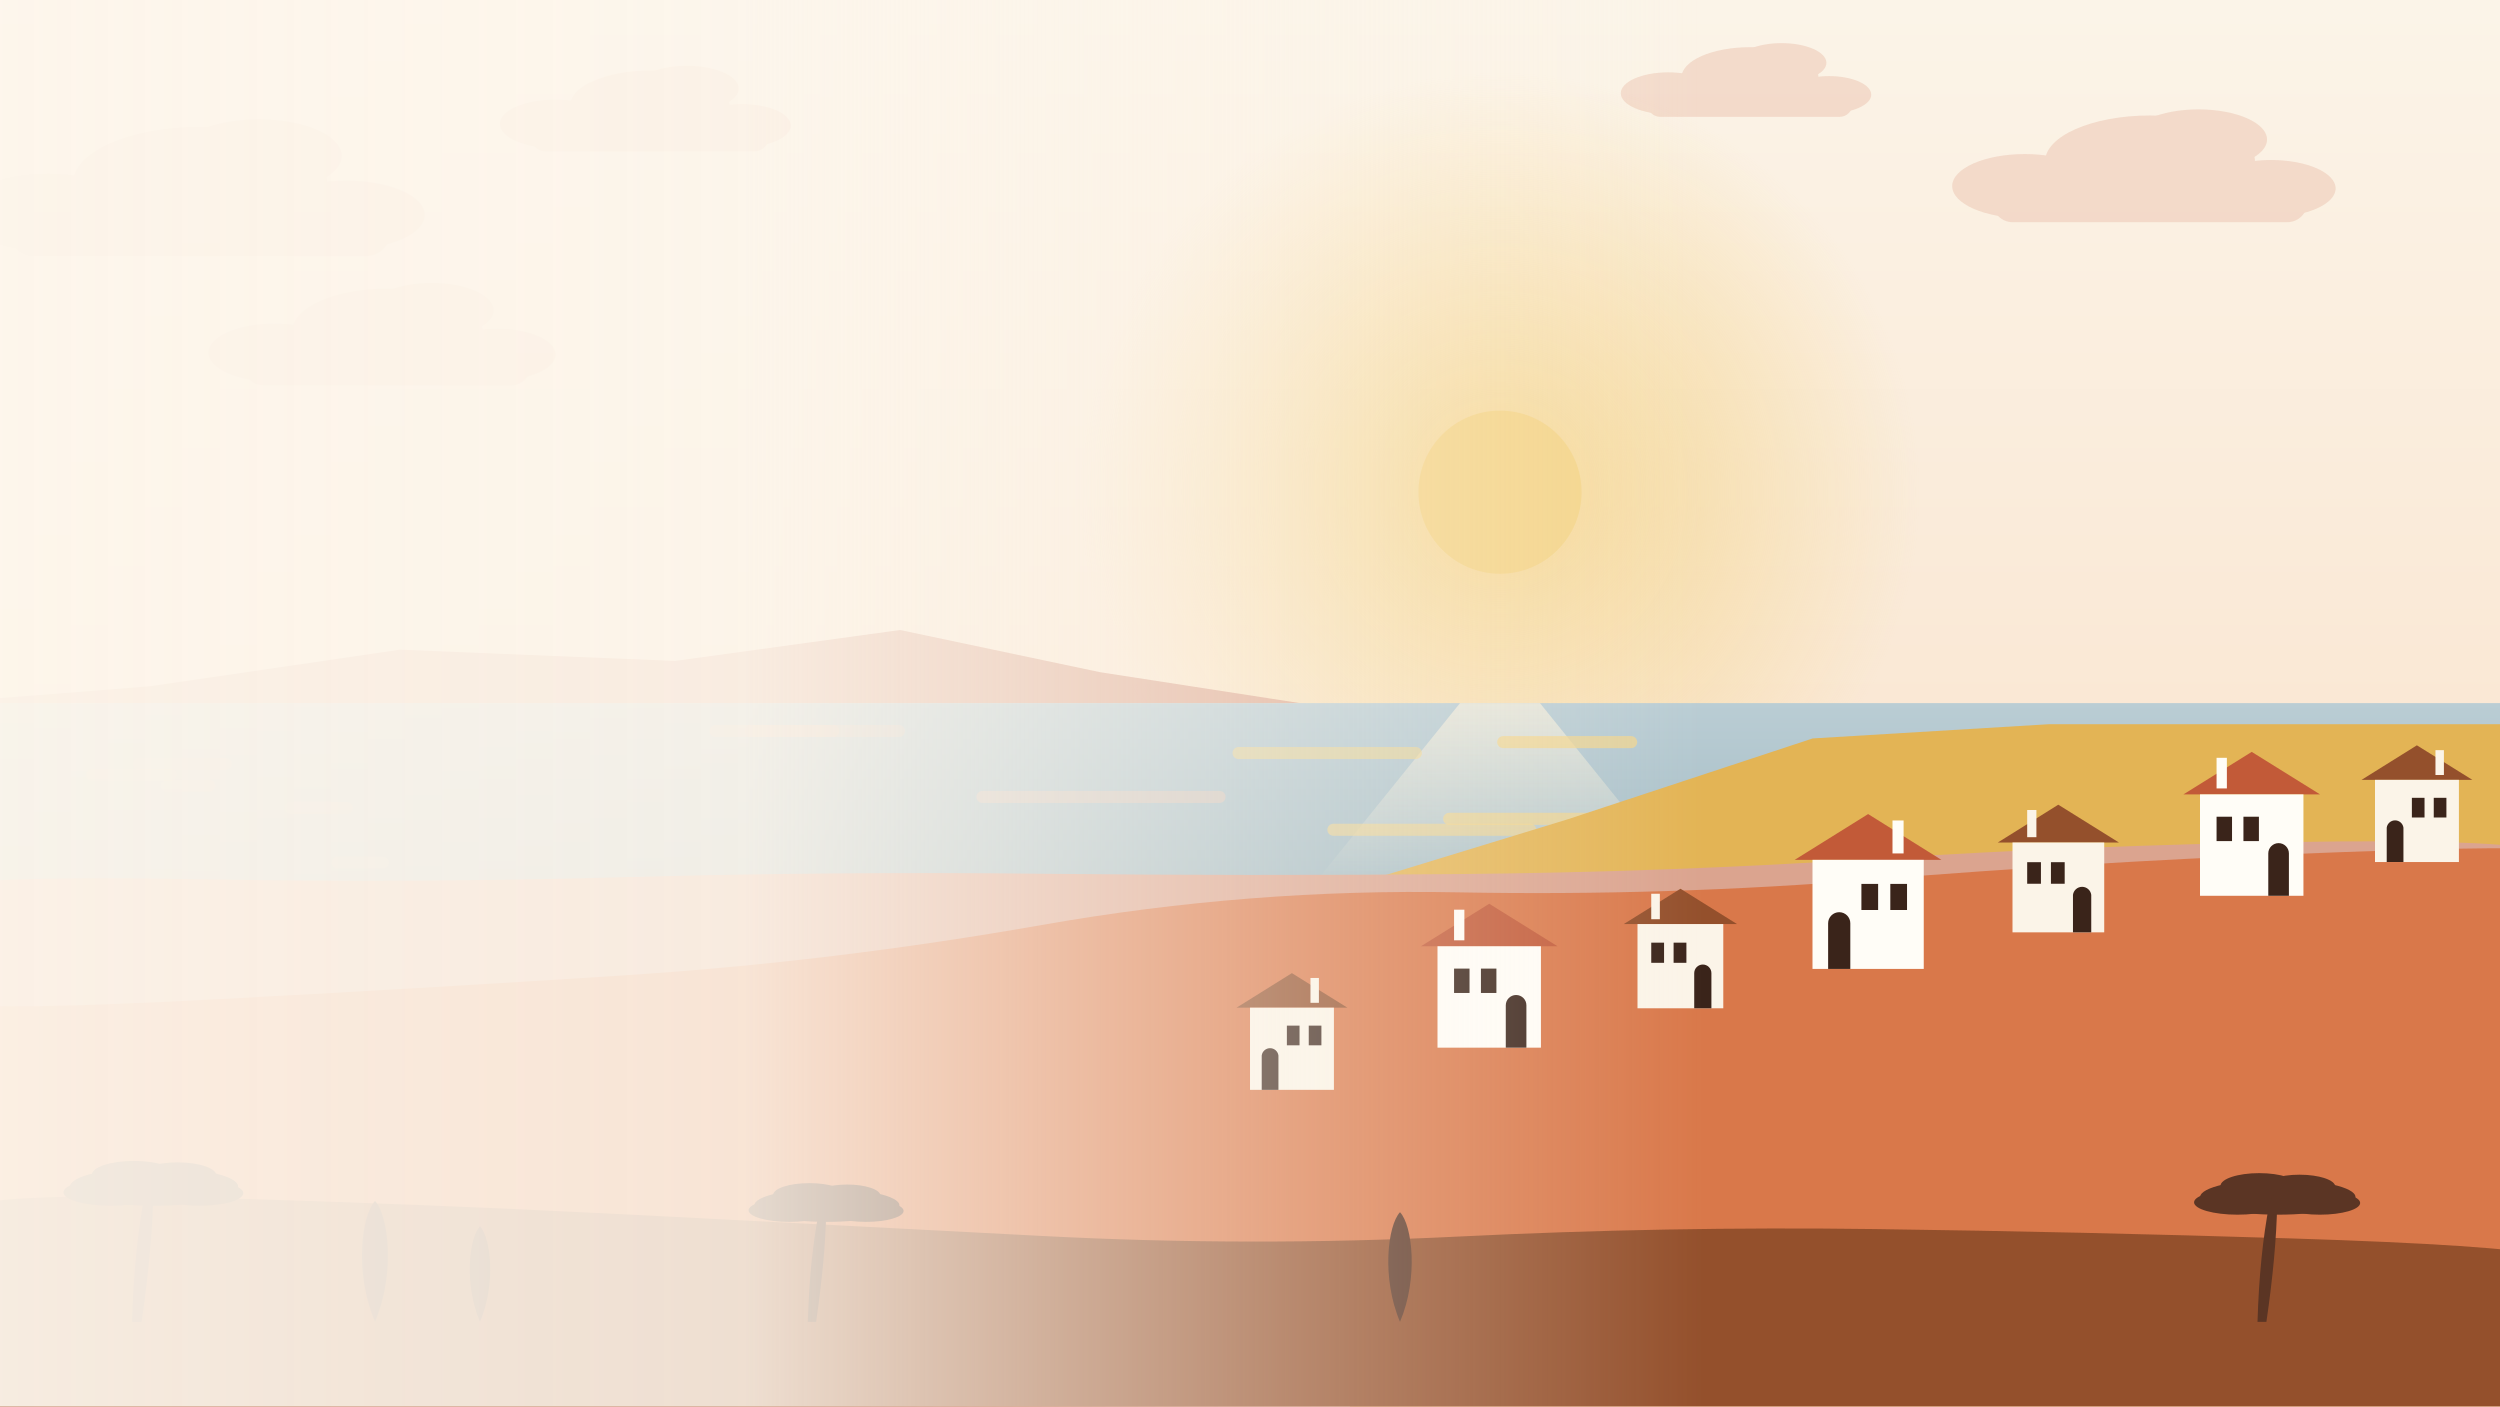
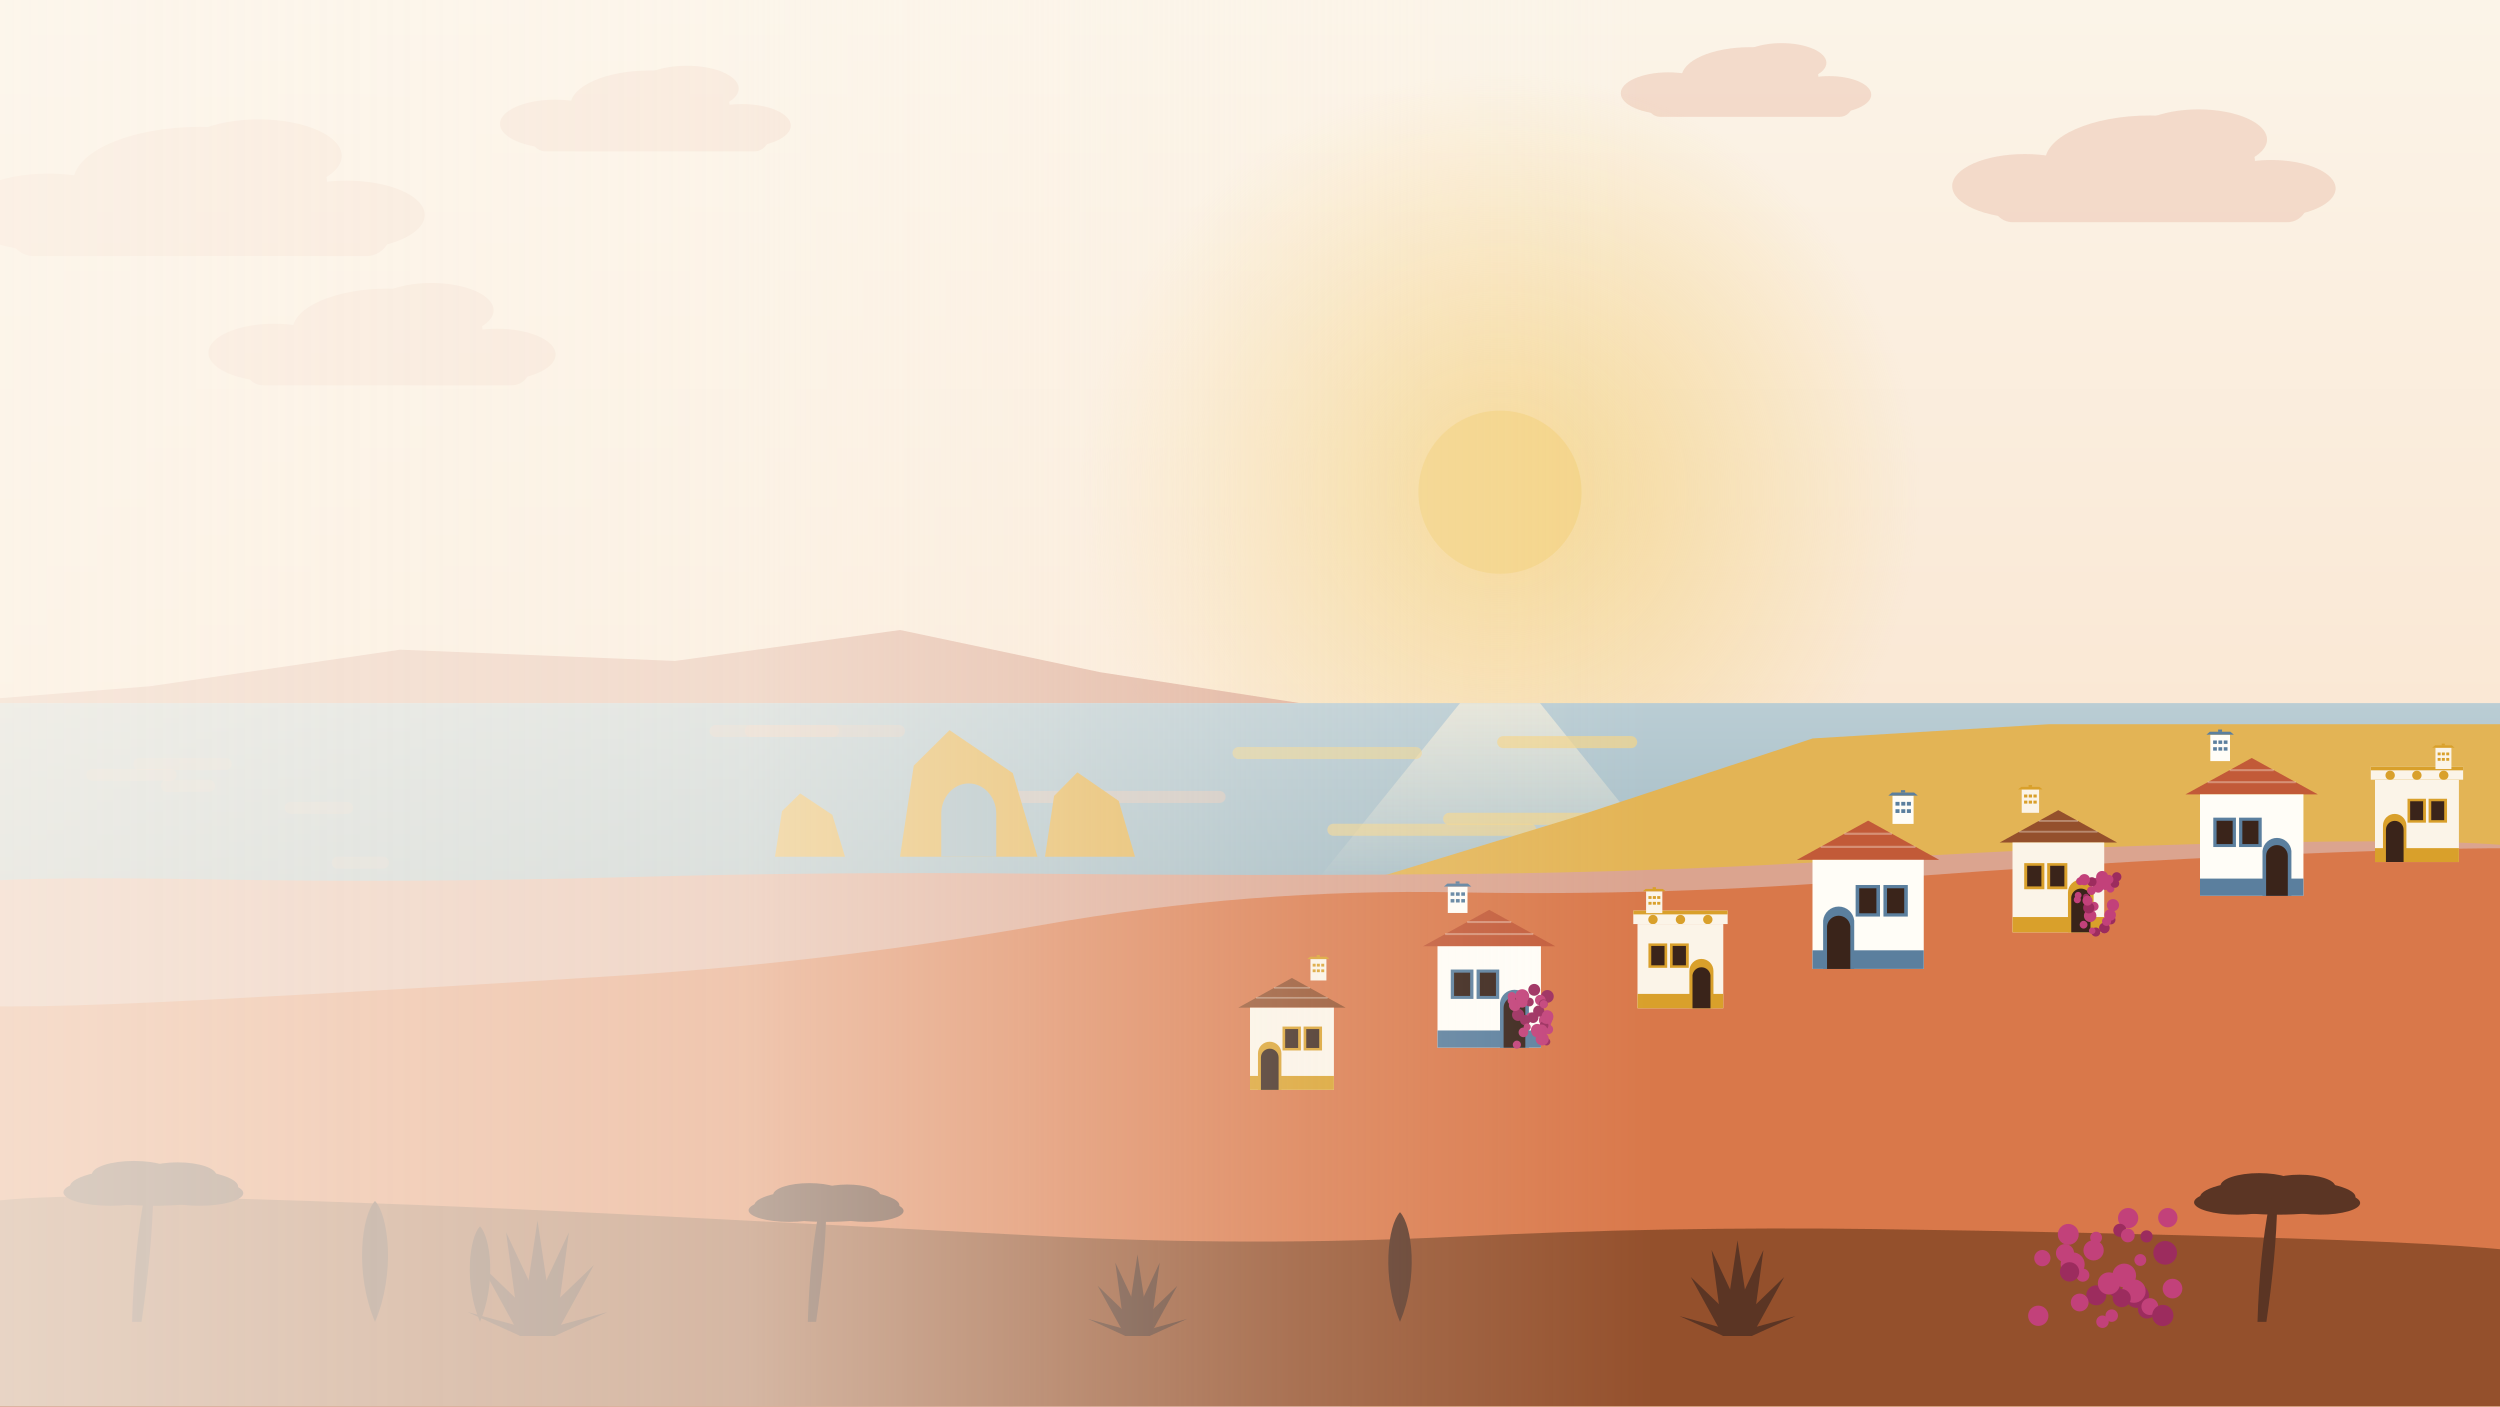
<svg xmlns="http://www.w3.org/2000/svg" viewBox="0 0 1600 900" preserveAspectRatio="xMidYMid slice" role="img" aria-label="Illustration of an Algarve hillside village at golden hour: whitewashed villas with terracotta roofs climbing a headland above the sea, with umbrella pines and cypresses in the foreground">
  <defs>
    <linearGradient id="sky" x1="0" y1="0" x2="0" y2="1">
      <stop offset="0" stop-color="#fbf4e8" />
      <stop offset="0.55" stop-color="#fae7d3" />
      <stop offset="1" stop-color="#ecc7b4" />
    </linearGradient>
    <linearGradient id="water" x1="0" y1="0" x2="0" y2="1">
      <stop offset="0" stop-color="#bacdd4" />
      <stop offset="1" stop-color="#a3bbc4" />
    </linearGradient>
    <linearGradient id="track" x1="0" y1="0" x2="0" y2="1">
      <stop offset="0" stop-color="#fff3dc" stop-opacity="0.62" />
      <stop offset="1" stop-color="#fff3dc" stop-opacity="0" />
    </linearGradient>
    <linearGradient id="haze" x1="0" y1="0" x2="1" y2="0">
-       <stop offset="0" stop-color="#fdf6ec" stop-opacity="0.94" />
-       <stop offset="0.30" stop-color="#fdf6ec" stop-opacity="0.86" />
-       <stop offset="0.52" stop-color="#fdf6ec" stop-opacity="0.34" />
-       <stop offset="0.68" stop-color="#fdf6ec" stop-opacity="0" />
+       <stop offset="0" stop-color="#fdf6ec" stop-opacity="0.80" />
+       <stop offset="0.30" stop-color="#fdf6ec" stop-opacity="0.62" />
+       <stop offset="0.52" stop-color="#fdf6ec" stop-opacity="0.20" />
+       <stop offset="0.66" stop-color="#fdf6ec" stop-opacity="0" />
    </linearGradient>
    <linearGradient id="hazeV" x1="0" y1="0" x2="0" y2="1">
      <stop offset="0" stop-color="#fdf6ec" stop-opacity="0.95" />
      <stop offset="0.40" stop-color="#fdf6ec" stop-opacity="0.90" />
      <stop offset="0.56" stop-color="#fdf6ec" stop-opacity="0.42" />
      <stop offset="0.70" stop-color="#fdf6ec" stop-opacity="0" />
    </linearGradient>
    <radialGradient id="glow">
      <stop offset="0" stop-color="#f4d489" stop-opacity="0.9" />
      <stop offset="1" stop-color="#f4d489" stop-opacity="0" />
    </radialGradient>
  </defs>
  <rect width="1600" height="900" fill="url(#sky)" />
  <g fill="#ecc7b4" opacity="0.55">
    <ellipse cx="128.0" cy="117.0" rx="81.3" ry="35.8" />
    <ellipse cx="31.0" cy="135.9" rx="56.3" ry="24.8" />
    <ellipse cx="221.8" cy="137.6" rx="50.0" ry="22.0" />
    <ellipse cx="165.5" cy="99.8" rx="53.2" ry="23.4" />
    <rect x="6.0" y="132.6" width="244.0" height="31.3" rx="15.6" />
  </g>
  <g fill="#ecc7b4" opacity="0.55">
    <ellipse cx="416.0" cy="67.5" rx="50.9" ry="22.4" />
    <ellipse cx="355.3" cy="79.3" rx="35.3" ry="15.5" />
    <ellipse cx="474.8" cy="80.4" rx="31.3" ry="13.8" />
    <ellipse cx="439.5" cy="56.7" rx="33.3" ry="14.6" />
    <rect x="339.6" y="77.3" width="152.8" height="19.6" rx="9.8" />
  </g>
  <g fill="#ecc7b4" opacity="0.55">
    <ellipse cx="248.0" cy="211.5" rx="60.8" ry="26.8" />
    <ellipse cx="175.5" cy="225.7" rx="42.1" ry="18.5" />
    <ellipse cx="318.2" cy="226.9" rx="37.4" ry="16.5" />
    <ellipse cx="276.1" cy="198.6" rx="39.8" ry="17.5" />
    <rect x="156.8" y="223.2" width="182.5" height="23.4" rx="11.7" />
  </g>
  <g fill="#ecc7b4" opacity="0.55">
    <ellipse cx="1376.0" cy="103.5" rx="67.2" ry="29.6" />
    <ellipse cx="1295.9" cy="119.1" rx="46.5" ry="20.5" />
    <ellipse cx="1453.5" cy="120.6" rx="41.3" ry="18.2" />
    <ellipse cx="1407.0" cy="89.3" rx="43.9" ry="19.3" />
    <rect x="1275.2" y="116.4" width="201.6" height="25.8" rx="12.9" />
  </g>
  <g fill="#ecc7b4" opacity="0.55">
    <ellipse cx="1120.0" cy="49.5" rx="43.8" ry="19.3" />
    <ellipse cx="1067.7" cy="59.7" rx="30.4" ry="13.4" />
    <ellipse cx="1170.6" cy="60.6" rx="27.0" ry="11.9" />
    <ellipse cx="1140.2" cy="40.2" rx="28.7" ry="12.6" />
    <rect x="1054.2" y="57.9" width="131.5" height="16.9" rx="8.4" />
  </g>
  <circle cx="960.0" cy="315.0" r="270.0" fill="url(#glow)" />
  <circle cx="960.0" cy="315.0" r="52.2" fill="#f4d489" />
  <path d="M -40.0 450.0 L 96.0 439.2 L 256.0 415.8 L 432.0 423.0 L 576.0 403.2 L 704.0 430.2 L 832.0 450.0 Z" fill="#dba48f" opacity="0.85" />
  <rect x="0" y="450.0" width="1600" height="117.0" fill="url(#water)" />
  <path d="M 934.4 450.0 L 985.6 450.0 L 1080.0 567.0 L 840.0 567.0 Z" fill="url(#track)" />
  <rect x="476.7" y="464.0" width="60.3" height="7.7" rx="3.9" fill="#ecc7b4" opacity="0.40" />
  <rect x="958.2" y="471.1" width="89.6" height="7.7" rx="3.9" fill="#f4d489" opacity="0.70" />
  <rect x="788.8" y="478.1" width="121.2" height="7.7" rx="3.9" fill="#f4d489" opacity="0.59" />
  <rect x="85.4" y="485.1" width="62.9" height="7.7" rx="3.9" fill="#ecc7b4" opacity="0.25" />
  <rect x="55.2" y="492.1" width="57.9" height="7.7" rx="3.9" fill="#ecc7b4" opacity="0.25" />
  <rect x="102.8" y="499.1" width="34.9" height="7.7" rx="3.9" fill="#ecc7b4" opacity="0.25" />
  <rect x="624.9" y="506.2" width="159.5" height="7.7" rx="3.9" fill="#ecc7b4" opacity="0.49" />
  <rect x="182.2" y="513.2" width="43.8" height="7.7" rx="3.9" fill="#ecc7b4" opacity="0.25" />
  <rect x="923.6" y="520.2" width="238.8" height="7.7" rx="3.9" fill="#f4d489" opacity="0.68" />
  <rect x="849.5" y="527.2" width="133.7" height="7.7" rx="3.9" fill="#f4d489" opacity="0.63" />
  <rect x="1437.0" y="534.2" width="49.9" height="7.7" rx="3.9" fill="#ecc7b4" opacity="0.40" />
  <rect x="1263.7" y="541.3" width="94.8" height="7.7" rx="3.9" fill="#f4d489" opacity="0.51" />
  <rect x="212.3" y="548.3" width="36.7" height="7.7" rx="3.9" fill="#ecc7b4" opacity="0.25" />
  <rect x="454.1" y="464.0" width="125.1" height="7.7" rx="3.9" fill="#ecc7b4" opacity="0.38" />
+   <path d="M 576.0 548.3 L 584.8 490.0 L 607.7 467.3 L 648.2 494.8 L 664.0 548.3 Z" fill="#e3b455" />
+   <path d="M 602.4 548.3 v -27.5 a 17.6 19.4 0 0 1 35.2 0 v 27.5 Z" fill="#a3bbc4" />
+   <path d="M 668.8 548.3 L 674.6 509.4 L 689.5 494.3 L 716.0 512.6 L 726.4 548.3 Z" fill="#e3b455" />
+   <path d="M 496.0 548.3 L 500.5 519.1 L 512.1 507.8 L 532.7 521.5 L 540.8 548.3 Z" fill="#e3b455" />
  <path d="M 864.0 567.0 L 1003.8 524.2 L 1160.1 472.6 L 1311.2 463.5 L 1394.0 463.5 L 1564.5 463.5 L 1731.0 463.5 L 1660.0 960.0 L 864.0 960.0 Z" fill="#e3b455" />
  <path d="M -60.0 572.0 Q -60.0 572.0 -30.0 566.2 Q 0.0 560.4 133.3 562.8 Q 266.7 565.1 400.0 561.4 Q 533.3 557.7 666.7 559.2 Q 800.0 560.6 933.3 559.4 Q 1066.7 558.2 1200.0 549.6 Q 1333.3 541.1 1466.7 538.9 Q 1600.0 536.7 1630.0 544.8 L 1660.0 552.8 L 1660.0 960.0 L -60.0 960.0 Z" fill="#dba48f" />
  <path d="M -60.0 637.9 Q -60.0 637.9 -30.0 642.4 Q 0.0 646.8 133.3 639.8 Q 266.7 632.8 400.0 624.2 Q 533.3 615.5 666.7 592.0 Q 800.0 568.5 933.3 571.1 Q 1066.7 573.6 1200.0 562.8 Q 1333.3 552.0 1466.7 546.6 Q 1600.0 541.2 1630.0 543.6 L 1660.0 545.9 L 1660.0 960.0 L -60.0 960.0 Z" fill="#d9784a" />
-   <path d="M 791.4 644.9 L 862.3 644.9 L 826.8 622.8 Z" fill="#94502c" />
+   <path d="M 792.5 644.9 L 861.2 644.9 L 826.8 625.9 Z" fill="#94502c" />
+   <path d="M 803.9 638.6 L 849.7 638.6" stroke="#fbf4e8" stroke-width="1.1" opacity="0.35" />
+   <path d="M 815.4 632.2 L 838.3 632.2" stroke="#fbf4e8" stroke-width="1.1" opacity="0.35" />
  <rect x="800.0" y="644.9" width="53.7" height="52.6" fill="#fbf4e8" />
-   <rect x="838.7" y="625.9" width="5.4" height="15.9" fill="#fbf4e8" />
-   <path d="M 807.5 697.5 v -22.0 a 5.4 5.4 0 0 1 10.7 0 v 22.0 Z" fill="#3a241a" />
-   <rect x="823.6" y="656.4" width="8.1" height="12.6" fill="#3a241a" />
-   <rect x="837.6" y="656.4" width="8.1" height="12.6" fill="#3a241a" />
-   <path d="M 909.4 605.6 L 996.8 605.6 L 953.1 578.4 Z" fill="#c25a38" />
+   <rect x="800.0" y="688.6" width="53.7" height="8.9" fill="#d9a02b" />
+   <rect x="838.7" y="613.8" width="10.2" height="13.7" fill="#fbf4e8" />
+   <rect x="840.1" y="616.8" width="1.9" height="1.8" fill="#d9a02b" />
+   <rect x="842.8" y="616.8" width="1.9" height="1.8" fill="#d9a02b" />
+   <rect x="845.6" y="616.8" width="1.9" height="1.8" fill="#d9a02b" />
+   <rect x="840.1" y="620.4" width="1.9" height="1.8" fill="#d9a02b" />
+   <rect x="842.8" y="620.4" width="1.9" height="1.8" fill="#d9a02b" />
+   <rect x="845.6" y="620.4" width="1.9" height="1.8" fill="#d9a02b" />
+   <path d="M 836.6 613.8 l 14.3 0 l -1.8 -1.5 l -10.6 0 Z" fill="#d9a02b" />
+   <rect x="842.7" y="611.2" width="2.0" height="1.2" fill="#d9a02b" />
+   <path d="M 805.1 697.5 v -23.3 a 7.5 7.5 0 0 1 15.0 0 v 23.3 Z" fill="#d9a02b" />
+   <path d="M 807.0 697.5 v -20.7 a 5.6 5.6 0 0 1 11.3 0 v 20.7 Z" fill="#3a241a" />
+   <rect x="820.8" y="657.0" width="11.8" height="15.3" fill="#d9a02b" />
+   <rect x="822.5" y="658.6" width="8.3" height="12.1" fill="#3a241a" />
+   <rect x="834.3" y="657.0" width="11.8" height="15.3" fill="#d9a02b" />
+   <rect x="836.0" y="658.6" width="8.3" height="12.1" fill="#3a241a" />
+   <path d="M 910.7 605.6 L 995.4 605.6 L 953.1 582.3 Z" fill="#c25a38" />
+   <path d="M 924.9 597.8 L 981.3 597.8" stroke="#fbf4e8" stroke-width="1.3" opacity="0.35" />
+   <path d="M 939.0 590.1 L 967.2 590.1" stroke="#fbf4e8" stroke-width="1.3" opacity="0.35" />
  <rect x="920.0" y="605.6" width="66.2" height="64.9" fill="#fffdf7" />
-   <rect x="930.6" y="582.2" width="6.6" height="19.6" fill="#fffdf7" />
-   <path d="M 963.7 670.5 v -27.1 a 6.6 6.6 0 0 1 13.2 0 v 27.1 Z" fill="#3a241a" />
-   <rect x="930.6" y="619.9" width="9.9" height="15.6" fill="#3a241a" />
-   <rect x="947.8" y="619.9" width="9.9" height="15.6" fill="#3a241a" />
-   <path d="M 1039.2 591.4 L 1111.7 591.4 L 1075.5 568.8 Z" fill="#94502c" />
+   <rect x="920.0" y="659.5" width="66.2" height="11.0" fill="#5b7f9e" />
+   <rect x="926.6" y="567.4" width="12.6" height="16.9" fill="#fffdf7" />
+   <rect x="928.4" y="571.1" width="2.4" height="2.2" fill="#5b7f9e" />
+   <rect x="931.8" y="571.1" width="2.4" height="2.2" fill="#5b7f9e" />
+   <rect x="935.2" y="571.1" width="2.4" height="2.2" fill="#5b7f9e" />
+   <rect x="928.4" y="575.4" width="2.4" height="2.2" fill="#5b7f9e" />
+   <rect x="931.8" y="575.4" width="2.4" height="2.2" fill="#5b7f9e" />
+   <rect x="935.2" y="575.4" width="2.4" height="2.2" fill="#5b7f9e" />
+   <path d="M 924.1 567.4 l 17.6 0 l -2.3 -1.9 l -13.1 0 Z" fill="#5b7f9e" />
+   <rect x="931.6" y="564.1" width="2.5" height="1.5" fill="#5b7f9e" />
+   <path d="M 960.0 670.5 v -28.7 a 9.3 9.3 0 0 1 18.5 0 v 28.7 Z" fill="#5b7f9e" />
+   <path d="M 962.3 670.5 v -25.5 a 6.9 6.9 0 0 1 13.9 0 v 25.5 Z" fill="#3a241a" />
+   <rect x="928.5" y="620.5" width="14.5" height="18.8" fill="#5b7f9e" />
+   <rect x="930.6" y="622.5" width="10.3" height="14.9" fill="#3a241a" />
+   <rect x="945.0" y="620.5" width="14.5" height="18.8" fill="#5b7f9e" />
+   <rect x="947.1" y="622.5" width="10.3" height="14.9" fill="#3a241a" />
+   <circle cx="990.3" cy="637.7" r="4.1" fill="#9c2c5e" />
+   <circle cx="979.5" cy="650.8" r="2.8" fill="#c2417a" />
+   <circle cx="989.1" cy="652.9" r="4.2" fill="#c2417a" />
+   <circle cx="976.1" cy="652.9" r="3.3" fill="#9c2c5e" />
+   <circle cx="990.9" cy="658.8" r="3.1" fill="#c2417a" />
+   <circle cx="989.0" cy="656.8" r="3.6" fill="#c2417a" />
+   <circle cx="988.2" cy="656.3" r="2.8" fill="#9c2c5e" />
+   <circle cx="985.8" cy="640.1" r="3.4" fill="#c2417a" />
+   <circle cx="967.6" cy="637.6" r="2.7" fill="#c2417a" />
+   <circle cx="989.8" cy="666.7" r="2.4" fill="#9c2c5e" />
+   <circle cx="970.8" cy="668.6" r="2.6" fill="#c2417a" />
+   <circle cx="986.6" cy="659.5" r="3.8" fill="#c2417a" />
+   <circle cx="978.8" cy="641.3" r="2.8" fill="#9c2c5e" />
+   <circle cx="975.0" cy="660.7" r="3.1" fill="#c2417a" />
+   <circle cx="987.0" cy="664.9" r="4.2" fill="#c2417a" />
+   <circle cx="971.6" cy="649.5" r="3.9" fill="#9c2c5e" />
+   <circle cx="983.8" cy="659.3" r="4.0" fill="#c2417a" />
+   <circle cx="989.8" cy="651.0" r="4.3" fill="#c2417a" />
+   <circle cx="984.8" cy="647.1" r="3.6" fill="#9c2c5e" />
+   <circle cx="983.2" cy="660.8" r="2.9" fill="#c2417a" />
+   <circle cx="974.2" cy="637.6" r="4.5" fill="#c2417a" />
+   <circle cx="987.7" cy="642.4" r="2.8" fill="#9c2c5e" />
+   <circle cx="967.4" cy="640.5" r="2.5" fill="#c2417a" />
+   <circle cx="990.4" cy="650.3" r="3.7" fill="#c2417a" />
+   <circle cx="981.2" cy="651.3" r="3.4" fill="#9c2c5e" />
+   <circle cx="969.5" cy="643.3" r="3.8" fill="#c2417a" />
+   <circle cx="977.4" cy="657.3" r="2.3" fill="#c2417a" />
+   <circle cx="981.9" cy="633.5" r="3.8" fill="#9c2c5e" />
+   <circle cx="974.2" cy="641.5" r="3.4" fill="#c2417a" />
+   <circle cx="988.0" cy="642.7" r="2.6" fill="#c2417a" />
+   <rect x="1045.3" y="582.8" width="60.4" height="8.6" fill="#fbf4e8" />
+   <rect x="1045.3" y="582.8" width="60.4" height="2.4" fill="#d9a02b" />
+   <circle cx="1057.9" cy="588.5" r="3.0" fill="#d9a02b" />
+   <circle cx="1075.5" cy="588.5" r="3.0" fill="#d9a02b" />
+   <circle cx="1093.0" cy="588.5" r="3.0" fill="#d9a02b" />
  <rect x="1048.0" y="591.4" width="54.9" height="53.9" fill="#fbf4e8" />
-   <rect x="1056.8" y="572.0" width="5.5" height="16.3" fill="#fbf4e8" />
-   <path d="M 1084.3 645.3 v -22.5 a 5.5 5.5 0 0 1 11.0 0 v 22.5 Z" fill="#3a241a" />
-   <rect x="1056.8" y="603.3" width="8.2" height="12.9" fill="#3a241a" />
-   <rect x="1071.1" y="603.3" width="8.2" height="12.9" fill="#3a241a" />
-   <path d="M 1148.6 550.3 L 1242.5 550.3 L 1195.6 521.0 Z" fill="#c25a38" />
+   <rect x="1048.0" y="636.1" width="54.9" height="9.2" fill="#d9a02b" />
+   <rect x="1053.5" y="570.4" width="10.4" height="14.0" fill="#fbf4e8" />
+   <rect x="1055.0" y="573.5" width="2.0" height="1.8" fill="#d9a02b" />
+   <rect x="1057.8" y="573.5" width="2.0" height="1.8" fill="#d9a02b" />
+   <rect x="1060.6" y="573.5" width="2.0" height="1.8" fill="#d9a02b" />
+   <rect x="1055.0" y="577.2" width="2.0" height="1.8" fill="#d9a02b" />
+   <rect x="1057.8" y="577.2" width="2.0" height="1.8" fill="#d9a02b" />
+   <rect x="1060.6" y="577.2" width="2.0" height="1.8" fill="#d9a02b" />
+   <path d="M 1051.4 570.4 l 14.6 0 l -1.9 -1.5 l -10.9 0 Z" fill="#d9a02b" />
+   <rect x="1057.7" y="567.8" width="2.1" height="1.3" fill="#d9a02b" />
+   <path d="M 1081.2 645.3 v -23.9 a 7.7 7.7 0 0 1 15.4 0 v 23.9 Z" fill="#d9a02b" />
+   <path d="M 1083.2 645.3 v -21.2 a 5.8 5.8 0 0 1 11.5 0 v 21.2 Z" fill="#3a241a" />
+   <rect x="1055.0" y="603.8" width="12.0" height="15.6" fill="#d9a02b" />
+   <rect x="1056.8" y="605.4" width="8.5" height="12.4" fill="#3a241a" />
+   <rect x="1068.8" y="603.8" width="12.0" height="15.6" fill="#d9a02b" />
+   <rect x="1070.5" y="605.4" width="8.5" height="12.4" fill="#3a241a" />
+   <path d="M 1150.0 550.3 L 1241.1 550.3 L 1195.6 525.2 Z" fill="#c25a38" />
+   <path d="M 1165.2 542.0 L 1225.9 542.0" stroke="#fbf4e8" stroke-width="1.4" opacity="0.35" />
+   <path d="M 1180.4 533.6 L 1210.8 533.6" stroke="#fbf4e8" stroke-width="1.4" opacity="0.35" />
  <rect x="1160.0" y="550.3" width="71.2" height="69.8" fill="#fffdf7" />
-   <rect x="1211.2" y="525.1" width="7.1" height="21.1" fill="#fffdf7" />
-   <path d="M 1170.0 620.1 v -29.2 a 7.1 7.1 0 0 1 14.2 0 v 29.2 Z" fill="#3a241a" />
-   <rect x="1191.3" y="565.7" width="10.7" height="16.7" fill="#3a241a" />
-   <rect x="1209.8" y="565.7" width="10.7" height="16.7" fill="#3a241a" />
-   <path d="M 1278.6 539.2 L 1356.1 539.2 L 1317.3 515.0 Z" fill="#94502c" />
+   <rect x="1160.0" y="608.2" width="71.2" height="11.9" fill="#5b7f9e" />
+   <rect x="1211.2" y="509.2" width="13.5" height="18.1" fill="#fffdf7" />
+   <rect x="1213.1" y="513.2" width="2.6" height="2.4" fill="#5b7f9e" />
+   <rect x="1216.8" y="513.2" width="2.6" height="2.4" fill="#5b7f9e" />
+   <rect x="1220.4" y="513.2" width="2.6" height="2.4" fill="#5b7f9e" />
+   <rect x="1213.1" y="517.9" width="2.6" height="2.4" fill="#5b7f9e" />
+   <rect x="1216.8" y="517.9" width="2.6" height="2.4" fill="#5b7f9e" />
+   <rect x="1220.4" y="517.9" width="2.6" height="2.4" fill="#5b7f9e" />
+   <path d="M 1208.5 509.2 l 18.9 0 l -2.4 -2.0 l -14.1 0 Z" fill="#5b7f9e" />
+   <rect x="1216.6" y="505.7" width="2.7" height="1.6" fill="#5b7f9e" />
+   <path d="M 1166.8 620.1 v -30.9 a 10.0 10.0 0 0 1 19.9 0 v 30.9 Z" fill="#5b7f9e" />
+   <path d="M 1169.3 620.1 v -27.4 a 7.5 7.5 0 0 1 14.9 0 v 27.4 Z" fill="#3a241a" />
+   <rect x="1187.6" y="566.4" width="15.6" height="20.2" fill="#5b7f9e" />
+   <rect x="1189.9" y="568.5" width="11.0" height="16.0" fill="#3a241a" />
+   <rect x="1205.4" y="566.4" width="15.6" height="20.2" fill="#5b7f9e" />
+   <rect x="1207.7" y="568.5" width="11.0" height="16.0" fill="#3a241a" />
+   <path d="M 1279.8 539.2 L 1354.9 539.2 L 1317.3 518.5 Z" fill="#94502c" />
+   <path d="M 1292.3 532.3 L 1342.4 532.3" stroke="#fbf4e8" stroke-width="1.2" opacity="0.35" />
+   <path d="M 1304.8 525.4 L 1329.9 525.4" stroke="#fbf4e8" stroke-width="1.2" opacity="0.35" />
  <rect x="1288.0" y="539.2" width="58.7" height="57.5" fill="#fbf4e8" />
-   <rect x="1297.4" y="518.4" width="5.9" height="17.4" fill="#fbf4e8" />
-   <path d="M 1326.7 596.7 v -24.0 a 5.9 5.9 0 0 1 11.7 0 v 24.0 Z" fill="#3a241a" />
-   <rect x="1297.4" y="551.8" width="8.8" height="13.8" fill="#3a241a" />
-   <rect x="1312.6" y="551.8" width="8.8" height="13.8" fill="#3a241a" />
-   <path d="M 1397.4 508.4 L 1484.8 508.4 L 1441.1 481.2 Z" fill="#c25a38" />
+   <rect x="1288.0" y="586.9" width="58.7" height="9.8" fill="#d9a02b" />
+   <rect x="1293.9" y="505.2" width="11.1" height="15.0" fill="#fbf4e8" />
+   <rect x="1295.4" y="508.5" width="2.1" height="1.9" fill="#d9a02b" />
+   <rect x="1298.4" y="508.5" width="2.1" height="1.9" fill="#d9a02b" />
+   <rect x="1301.4" y="508.5" width="2.1" height="1.9" fill="#d9a02b" />
+   <rect x="1295.4" y="512.4" width="2.1" height="1.9" fill="#d9a02b" />
+   <rect x="1298.4" y="512.4" width="2.1" height="1.9" fill="#d9a02b" />
+   <rect x="1301.4" y="512.4" width="2.1" height="1.9" fill="#d9a02b" />
+   <path d="M 1291.6 505.2 l 15.6 0 l -2.0 -1.6 l -11.6 0 Z" fill="#d9a02b" />
+   <rect x="1298.3" y="502.4" width="2.2" height="1.3" fill="#d9a02b" />
+   <path d="M 1323.5 596.7 v -25.5 a 8.2 8.2 0 0 1 16.4 0 v 25.5 Z" fill="#d9a02b" />
+   <path d="M 1325.6 596.7 v -22.6 a 6.2 6.2 0 0 1 12.3 0 v 22.6 Z" fill="#3a241a" />
+   <rect x="1295.5" y="552.4" width="12.9" height="16.7" fill="#d9a02b" />
+   <rect x="1297.4" y="554.1" width="9.1" height="13.2" fill="#3a241a" />
+   <rect x="1310.2" y="552.4" width="12.9" height="16.7" fill="#d9a02b" />
+   <rect x="1312.1" y="554.1" width="9.1" height="13.2" fill="#3a241a" />
+   <circle cx="1351.0" cy="588.7" r="2.9" fill="#9c2c5e" />
+   <circle cx="1345.1" cy="561.3" r="3.0" fill="#c2417a" />
+   <circle cx="1342.3" cy="565.2" r="3.5" fill="#c2417a" />
+   <circle cx="1346.8" cy="593.9" r="3.4" fill="#9c2c5e" />
+   <circle cx="1337.7" cy="586.1" r="4.0" fill="#c2417a" />
+   <circle cx="1340.2" cy="580.1" r="2.9" fill="#c2417a" />
+   <circle cx="1346.8" cy="595.2" r="2.0" fill="#9c2c5e" />
+   <circle cx="1347.5" cy="566.3" r="3.3" fill="#c2417a" />
+   <circle cx="1348.2" cy="589.7" r="2.9" fill="#c2417a" />
+   <circle cx="1341.3" cy="596.5" r="2.9" fill="#9c2c5e" />
+   <circle cx="1339.0" cy="595.7" r="2.1" fill="#c2417a" />
+   <circle cx="1342.9" cy="567.9" r="3.4" fill="#c2417a" />
+   <circle cx="1336.8" cy="581.0" r="3.6" fill="#9c2c5e" />
+   <circle cx="1345.4" cy="561.3" r="3.9" fill="#c2417a" />
+   <circle cx="1352.3" cy="579.3" r="3.9" fill="#c2417a" />
+   <circle cx="1338.8" cy="564.4" r="3.0" fill="#9c2c5e" />
+   <circle cx="1329.5" cy="575.8" r="2.3" fill="#c2417a" />
+   <circle cx="1333.5" cy="591.8" r="2.5" fill="#c2417a" />
+   <circle cx="1335.1" cy="574.0" r="2.0" fill="#9c2c5e" />
+   <circle cx="1330.0" cy="573.0" r="2.2" fill="#c2417a" />
+   <circle cx="1350.7" cy="568.8" r="2.5" fill="#c2417a" />
+   <circle cx="1336.4" cy="563.8" r="2.0" fill="#9c2c5e" />
+   <circle cx="1331.2" cy="564.0" r="2.5" fill="#c2417a" />
+   <circle cx="1336.0" cy="576.4" r="3.2" fill="#c2417a" />
+   <circle cx="1354.7" cy="561.2" r="3.0" fill="#9c2c5e" />
+   <circle cx="1338.5" cy="570.0" r="2.8" fill="#c2417a" />
+   <circle cx="1334.0" cy="563.0" r="3.6" fill="#c2417a" />
+   <circle cx="1353.5" cy="565.4" r="2.8" fill="#9c2c5e" />
+   <circle cx="1350.5" cy="585.6" r="3.7" fill="#c2417a" />
+   <circle cx="1349.6" cy="562.9" r="3.0" fill="#c2417a" />
+   <path d="M 1398.7 508.4 L 1483.4 508.4 L 1441.1 485.1 Z" fill="#c25a38" />
+   <path d="M 1412.9 500.6 L 1469.3 500.6" stroke="#fbf4e8" stroke-width="1.3" opacity="0.35" />
+   <path d="M 1427.0 492.9 L 1455.2 492.9" stroke="#fbf4e8" stroke-width="1.3" opacity="0.35" />
  <rect x="1408.0" y="508.4" width="66.2" height="64.9" fill="#fffdf7" />
-   <rect x="1418.6" y="485.0" width="6.6" height="19.6" fill="#fffdf7" />
-   <path d="M 1451.7 573.3 v -27.1 a 6.6 6.6 0 0 1 13.2 0 v 27.1 Z" fill="#3a241a" />
-   <rect x="1418.6" y="522.7" width="9.9" height="15.6" fill="#3a241a" />
-   <rect x="1435.8" y="522.7" width="9.9" height="15.6" fill="#3a241a" />
-   <path d="M 1511.4 499.1 L 1582.3 499.1 L 1546.8 477.0 Z" fill="#94502c" />
+   <rect x="1408.0" y="562.3" width="66.2" height="11.0" fill="#5b7f9e" />
+   <rect x="1414.6" y="470.2" width="12.6" height="16.9" fill="#fffdf7" />
+   <rect x="1416.4" y="473.9" width="2.4" height="2.2" fill="#5b7f9e" />
+   <rect x="1419.8" y="473.9" width="2.4" height="2.2" fill="#5b7f9e" />
+   <rect x="1423.2" y="473.9" width="2.4" height="2.2" fill="#5b7f9e" />
+   <rect x="1416.4" y="478.2" width="2.4" height="2.2" fill="#5b7f9e" />
+   <rect x="1419.8" y="478.2" width="2.4" height="2.2" fill="#5b7f9e" />
+   <rect x="1423.2" y="478.2" width="2.4" height="2.2" fill="#5b7f9e" />
+   <path d="M 1412.1 470.2 l 17.6 0 l -2.3 -1.9 l -13.1 0 Z" fill="#5b7f9e" />
+   <rect x="1419.6" y="466.9" width="2.5" height="1.5" fill="#5b7f9e" />
+   <path d="M 1448.0 573.3 v -28.7 a 9.3 9.3 0 0 1 18.5 0 v 28.7 Z" fill="#5b7f9e" />
+   <path d="M 1450.3 573.3 v -25.5 a 6.9 6.9 0 0 1 13.9 0 v 25.5 Z" fill="#3a241a" />
+   <rect x="1416.5" y="523.3" width="14.5" height="18.8" fill="#5b7f9e" />
+   <rect x="1418.6" y="525.3" width="10.3" height="14.9" fill="#3a241a" />
+   <rect x="1433.0" y="523.3" width="14.5" height="18.8" fill="#5b7f9e" />
+   <rect x="1435.1" y="525.3" width="10.3" height="14.9" fill="#3a241a" />
+   <rect x="1517.3" y="490.6" width="59.1" height="8.4" fill="#fbf4e8" />
+   <rect x="1517.3" y="490.6" width="59.1" height="2.4" fill="#d9a02b" />
+   <circle cx="1529.7" cy="496.2" r="3.0" fill="#d9a02b" />
+   <circle cx="1546.8" cy="496.2" r="3.0" fill="#d9a02b" />
+   <circle cx="1564.0" cy="496.2" r="3.0" fill="#d9a02b" />
  <rect x="1520.0" y="499.1" width="53.7" height="52.6" fill="#fbf4e8" />
-   <rect x="1558.7" y="480.1" width="5.4" height="15.9" fill="#fbf4e8" />
-   <path d="M 1527.5 551.7 v -22.0 a 5.4 5.4 0 0 1 10.7 0 v 22.0 Z" fill="#3a241a" />
-   <rect x="1543.6" y="510.6" width="8.1" height="12.6" fill="#3a241a" />
-   <rect x="1557.6" y="510.6" width="8.1" height="12.6" fill="#3a241a" />
+   <rect x="1520.0" y="542.8" width="53.7" height="8.9" fill="#d9a02b" />
+   <rect x="1558.7" y="478.5" width="10.2" height="13.7" fill="#fbf4e8" />
+   <rect x="1560.1" y="481.6" width="1.9" height="1.8" fill="#d9a02b" />
+   <rect x="1562.8" y="481.6" width="1.9" height="1.8" fill="#d9a02b" />
+   <rect x="1565.6" y="481.6" width="1.9" height="1.8" fill="#d9a02b" />
+   <rect x="1560.1" y="485.1" width="1.9" height="1.8" fill="#d9a02b" />
+   <rect x="1562.8" y="485.1" width="1.9" height="1.8" fill="#d9a02b" />
+   <rect x="1565.6" y="485.1" width="1.9" height="1.8" fill="#d9a02b" />
+   <path d="M 1556.6 478.5 l 14.3 0 l -1.8 -1.5 l -10.6 0 Z" fill="#d9a02b" />
+   <rect x="1562.7" y="475.9" width="2.0" height="1.2" fill="#d9a02b" />
+   <path d="M 1525.1 551.7 v -23.3 a 7.5 7.5 0 0 1 15.0 0 v 23.3 Z" fill="#d9a02b" />
+   <path d="M 1527.0 551.7 v -20.7 a 5.6 5.6 0 0 1 11.3 0 v 20.7 Z" fill="#3a241a" />
+   <rect x="1540.8" y="511.2" width="11.8" height="15.3" fill="#d9a02b" />
+   <rect x="1542.5" y="512.8" width="8.3" height="12.1" fill="#3a241a" />
+   <rect x="1554.3" y="511.2" width="11.8" height="15.3" fill="#d9a02b" />
+   <rect x="1556.0" y="512.8" width="8.3" height="12.1" fill="#3a241a" />
  <path d="M -60.0 785.0 Q -60.0 785.0 -30.0 773.8 Q 0.0 762.7 133.3 766.6 Q 266.7 770.4 400.0 777.2 Q 533.3 784.0 666.7 791.0 Q 800.0 798.0 933.3 791.4 Q 1066.7 784.8 1200.0 786.6 Q 1333.3 788.4 1466.7 792.6 Q 1600.0 796.8 1630.0 803.6 L 1660.0 810.4 L 1660.0 960.0 L -60.0 960.0 Z" fill="#94502c" />
  <path d="M 84.5 846.0 q 1.4 -46.8 8.2 -81.9 l 5.4 0.0 q -0.7 35.1 -7.5 81.9 Z" fill="#5b3524" />
  <ellipse cx="98.6" cy="759.4" rx="53.8" ry="12.3" fill="#5b3524" />
  <ellipse cx="70.7" cy="763.1" rx="30.1" ry="8.6" fill="#5b3524" />
  <ellipse cx="127.7" cy="763.6" rx="28.0" ry="8.1" fill="#5b3524" />
  <ellipse cx="85.7" cy="751.8" rx="26.9" ry="8.8" fill="#5b3524" />
  <ellipse cx="113.7" cy="752.3" rx="24.8" ry="8.4" fill="#5b3524" />
  <path d="M 240.0 846.0 C 226.8 815.0 231.3 777.9 240.0 768.6 C 248.7 777.9 253.2 815.0 240.0 846.0 Z" fill="#5b3524" />
  <path d="M 307.2 846.0 C 296.8 821.5 300.3 792.1 307.2 784.8 C 314.1 792.1 317.6 821.5 307.2 846.0 Z" fill="#5b3524" />
  <path d="M 517.0 846.0 q 1.2 -40.3 7.1 -70.6 l 4.7 0.0 q -0.6 30.2 -6.5 70.6 Z" fill="#5b3524" />
  <ellipse cx="529.2" cy="771.4" rx="46.4" ry="10.6" fill="#5b3524" />
  <ellipse cx="505.1" cy="774.6" rx="26.0" ry="7.4" fill="#5b3524" />
  <ellipse cx="554.2" cy="775.0" rx="24.1" ry="7.0" fill="#5b3524" />
  <ellipse cx="518.0" cy="764.8" rx="23.2" ry="7.6" fill="#5b3524" />
  <ellipse cx="542.2" cy="765.3" rx="21.3" ry="7.2" fill="#5b3524" />
  <path d="M 896.0 846.0 C 884.1 817.9 888.1 784.2 896.0 775.8 C 903.9 784.2 907.9 817.9 896.0 846.0 Z" fill="#5b3524" />
  <path d="M 1444.8 846.0 q 1.3 -43.2 7.6 -75.6 l 5.0 0.0 q -0.6 32.4 -6.9 75.6 Z" fill="#5b3524" />
  <ellipse cx="1457.8" cy="766.1" rx="49.7" ry="11.3" fill="#5b3524" />
  <ellipse cx="1432.0" cy="769.5" rx="27.8" ry="7.9" fill="#5b3524" />
  <ellipse cx="1484.7" cy="769.9" rx="25.8" ry="7.5" fill="#5b3524" />
  <ellipse cx="1445.9" cy="759.0" rx="24.8" ry="8.2" fill="#5b3524" />
  <ellipse cx="1471.7" cy="759.5" rx="22.9" ry="7.7" fill="#5b3524" />
+   <path d="M 332.9 855.0 L 299.2 839.7 L 355.1 855.0 Z" fill="#5b3524" />
+   <path d="M 332.9 855.0 L 307.9 809.6 L 355.1 855.0 Z" fill="#5b3524" />
+   <path d="M 332.9 855.0 L 323.9 788.7 L 355.1 855.0 Z" fill="#5b3524" />
+   <path d="M 332.9 855.0 L 344.0 781.2 L 355.1 855.0 Z" fill="#5b3524" />
+   <path d="M 332.9 855.0 L 364.1 788.7 L 355.1 855.0 Z" fill="#5b3524" />
+   <path d="M 332.9 855.0 L 380.1 809.6 L 355.1 855.0 Z" fill="#5b3524" />
+   <path d="M 332.9 855.0 L 388.8 839.7 L 355.1 855.0 Z" fill="#5b3524" />
+   <path d="M 1102.8 855.0 L 1074.9 842.3 L 1121.2 855.0 Z" fill="#5b3524" />
+   <path d="M 1102.8 855.0 L 1082.1 817.3 L 1121.2 855.0 Z" fill="#5b3524" />
+   <path d="M 1102.8 855.0 L 1095.4 800.0 L 1121.2 855.0 Z" fill="#5b3524" />
+   <path d="M 1102.8 855.0 L 1112.0 793.8 L 1121.2 855.0 Z" fill="#5b3524" />
+   <path d="M 1102.8 855.0 L 1128.6 800.0 L 1121.2 855.0 Z" fill="#5b3524" />
+   <path d="M 1102.8 855.0 L 1141.9 817.3 L 1121.2 855.0 Z" fill="#5b3524" />
+   <path d="M 1102.8 855.0 L 1149.1 842.3 L 1121.2 855.0 Z" fill="#5b3524" />
+   <path d="M 720.2 855.0 L 696.3 844.1 L 735.8 855.0 Z" fill="#5b3524" />
+   <path d="M 720.2 855.0 L 702.5 822.9 L 735.8 855.0 Z" fill="#5b3524" />
+   <path d="M 720.2 855.0 L 713.8 808.1 L 735.8 855.0 Z" fill="#5b3524" />
+   <path d="M 720.2 855.0 L 728.0 802.8 L 735.8 855.0 Z" fill="#5b3524" />
+   <path d="M 720.2 855.0 L 742.2 808.1 L 735.8 855.0 Z" fill="#5b3524" />
+   <path d="M 720.2 855.0 L 753.5 822.9 L 735.8 855.0 Z" fill="#5b3524" />
+   <path d="M 720.2 855.0 L 759.7 844.1 L 735.8 855.0 Z" fill="#5b3524" />
+   <circle cx="1373.8" cy="791.3" r="3.9" fill="#9c2c5e" />
+   <circle cx="1345.6" cy="845.9" r="4.0" fill="#c2417a" />
+   <circle cx="1362.0" cy="779.6" r="6.5" fill="#c2417a" />
+   <circle cx="1367.7" cy="829.4" r="7.7" fill="#9c2c5e" />
+   <circle cx="1339.9" cy="800.2" r="6.5" fill="#c2417a" />
+   <circle cx="1307.1" cy="805.2" r="5.2" fill="#c2417a" />
+   <circle cx="1374.1" cy="838.1" r="5.8" fill="#9c2c5e" />
+   <circle cx="1369.8" cy="806.4" r="3.8" fill="#c2417a" />
+   <circle cx="1326.5" cy="809.2" r="7.7" fill="#c2417a" />
+   <circle cx="1341.6" cy="829.0" r="6.4" fill="#9c2c5e" />
+   <circle cx="1333.0" cy="816.1" r="4.2" fill="#c2417a" />
+   <circle cx="1390.4" cy="824.7" r="6.3" fill="#c2417a" />
+   <circle cx="1353.8" cy="826.1" r="3.8" fill="#9c2c5e" />
+   <circle cx="1365.7" cy="826.3" r="7.5" fill="#c2417a" />
+   <circle cx="1323.7" cy="790.0" r="6.7" fill="#c2417a" />
+   <circle cx="1357.9" cy="830.8" r="5.8" fill="#9c2c5e" />
+   <circle cx="1349.7" cy="821.4" r="7.1" fill="#c2417a" />
+   <circle cx="1375.9" cy="836.2" r="5.4" fill="#c2417a" />
+   <circle cx="1384.2" cy="841.9" r="6.8" fill="#9c2c5e" />
+   <circle cx="1341.5" cy="792.1" r="3.8" fill="#c2417a" />
+   <circle cx="1321.6" cy="802.0" r="5.8" fill="#c2417a" />
+   <circle cx="1324.5" cy="814.0" r="6.2" fill="#9c2c5e" />
+   <circle cx="1387.4" cy="779.3" r="6.2" fill="#c2417a" />
+   <circle cx="1351.5" cy="842.0" r="4.0" fill="#c2417a" />
+   <circle cx="1356.7" cy="787.4" r="4.2" fill="#9c2c5e" />
+   <circle cx="1304.5" cy="842.1" r="6.5" fill="#c2417a" />
+   <circle cx="1331.0" cy="833.6" r="5.7" fill="#c2417a" />
+   <circle cx="1385.7" cy="801.8" r="7.6" fill="#9c2c5e" />
+   <circle cx="1361.8" cy="790.7" r="4.4" fill="#c2417a" />
+   <circle cx="1359.5" cy="816.3" r="7.6" fill="#c2417a" />
  <rect width="1600" height="900" fill="url(#haze)" />
</svg>
